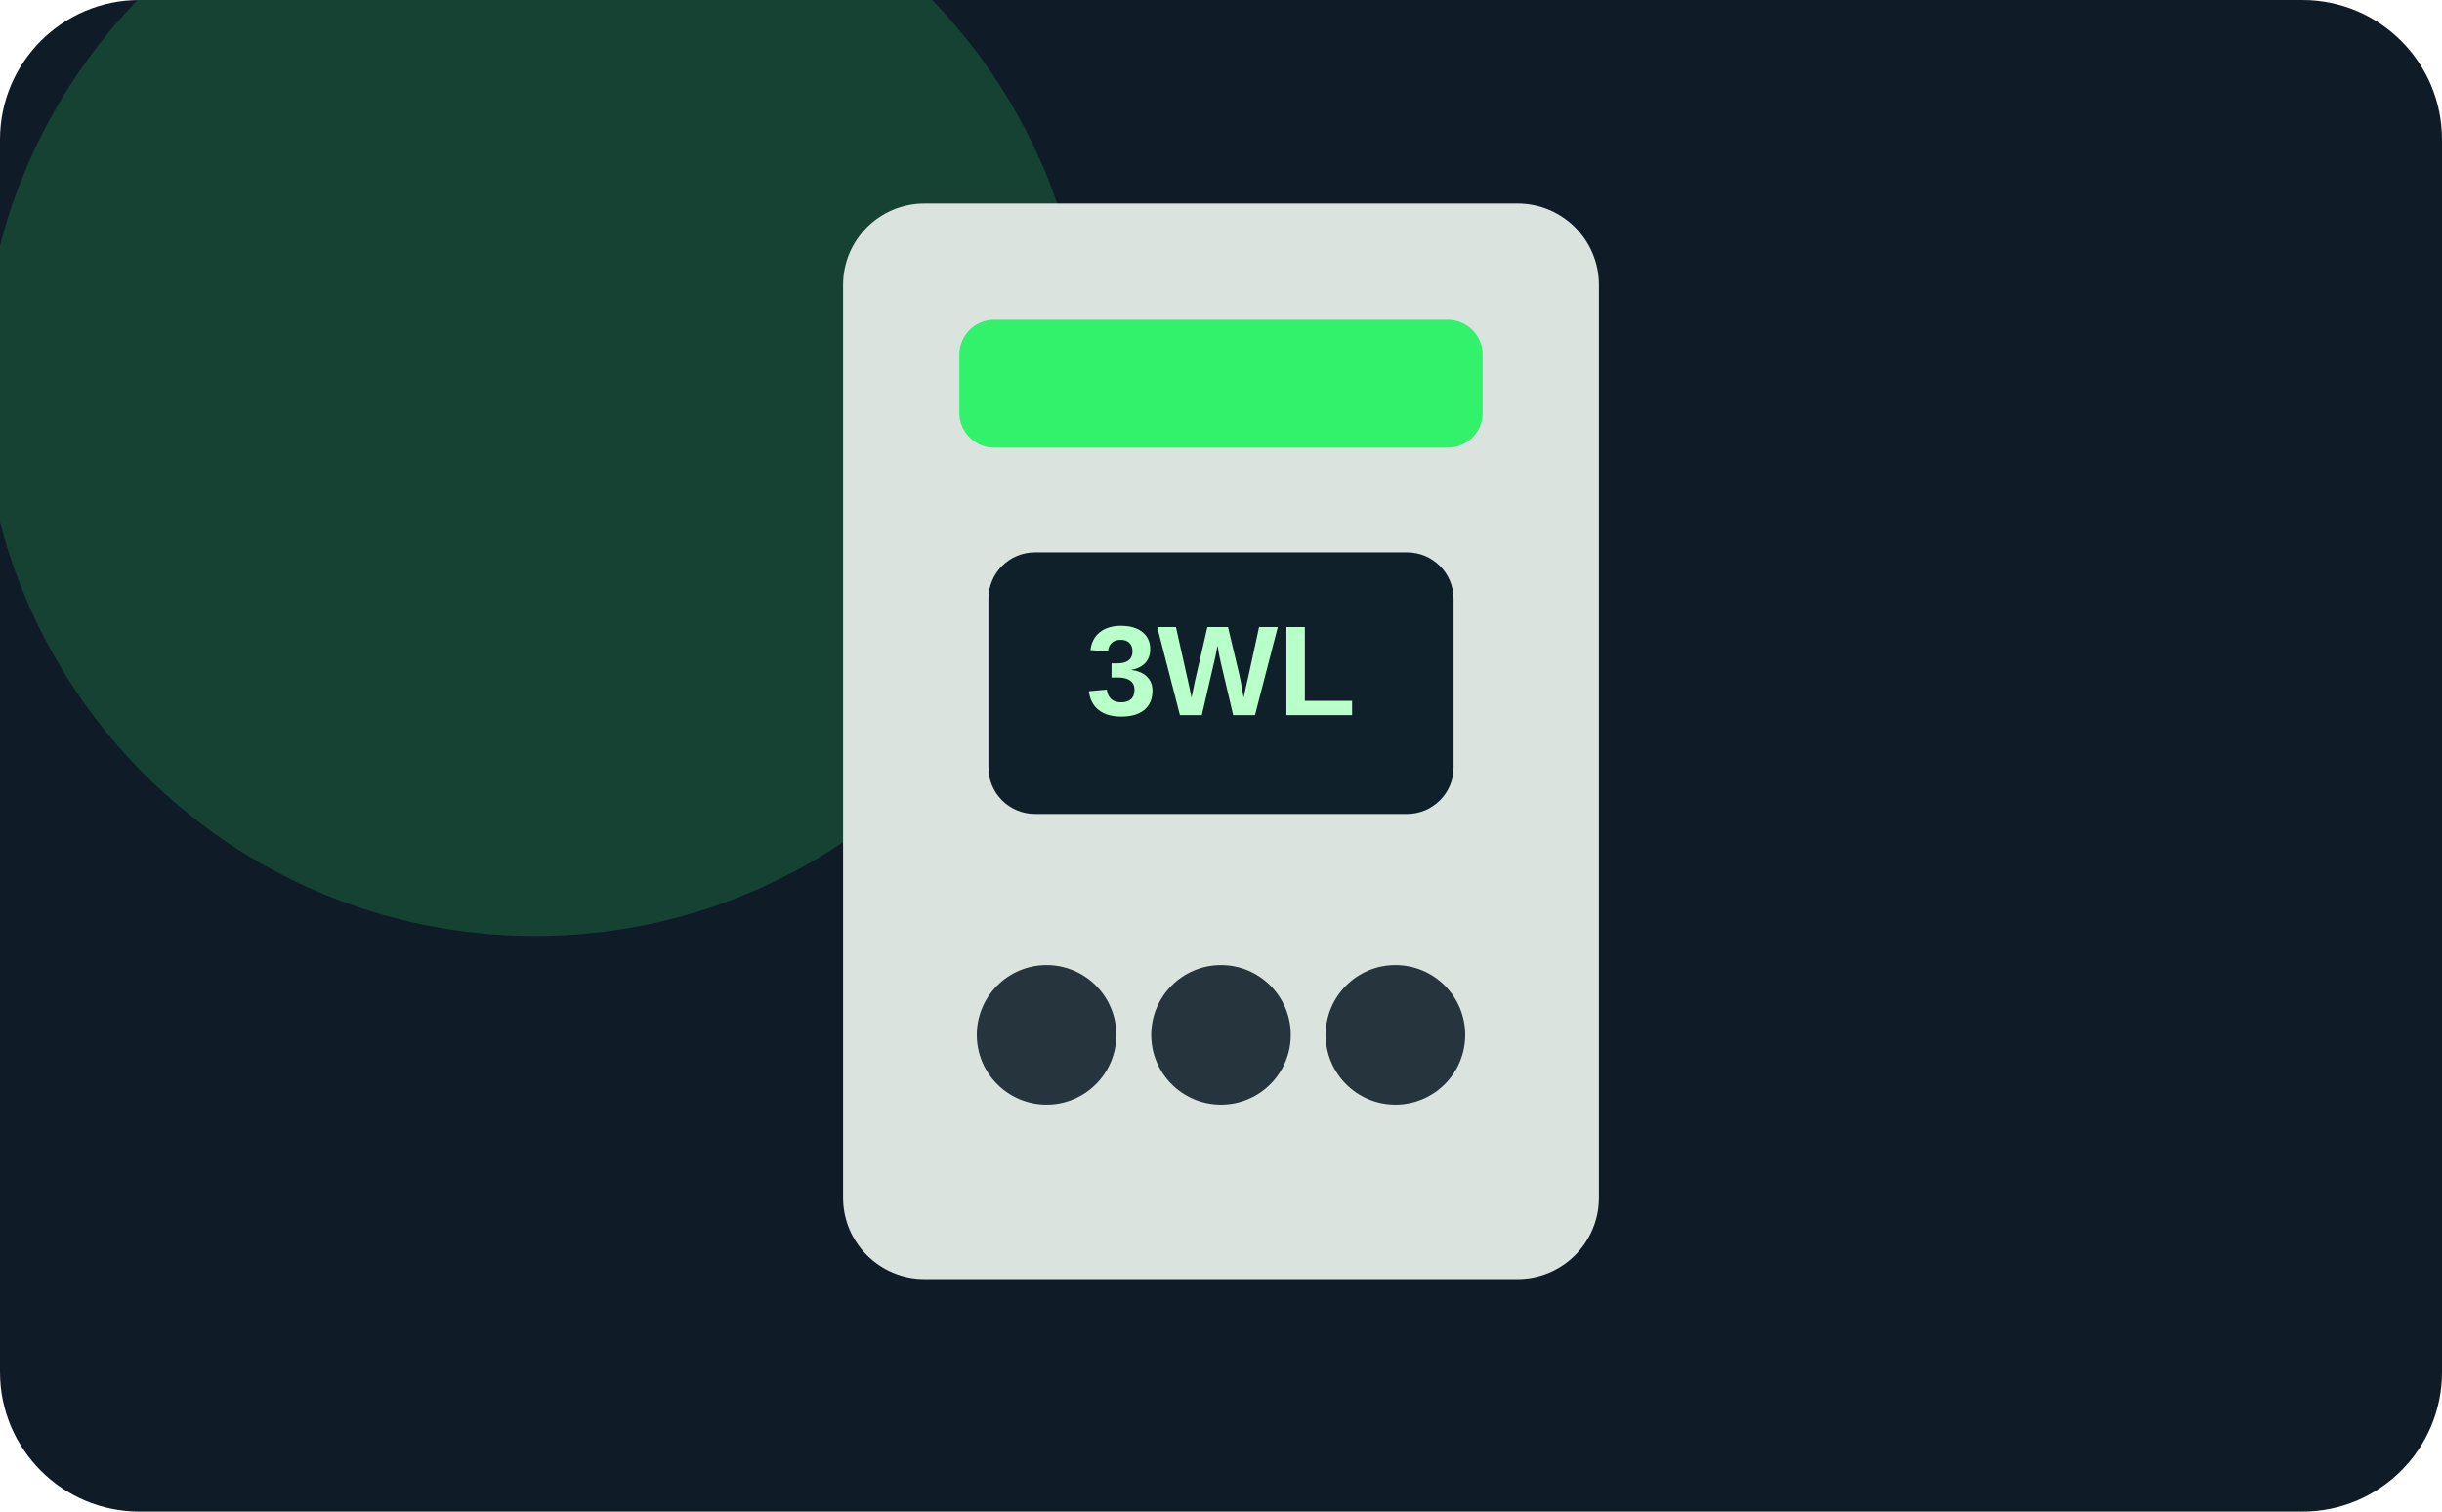
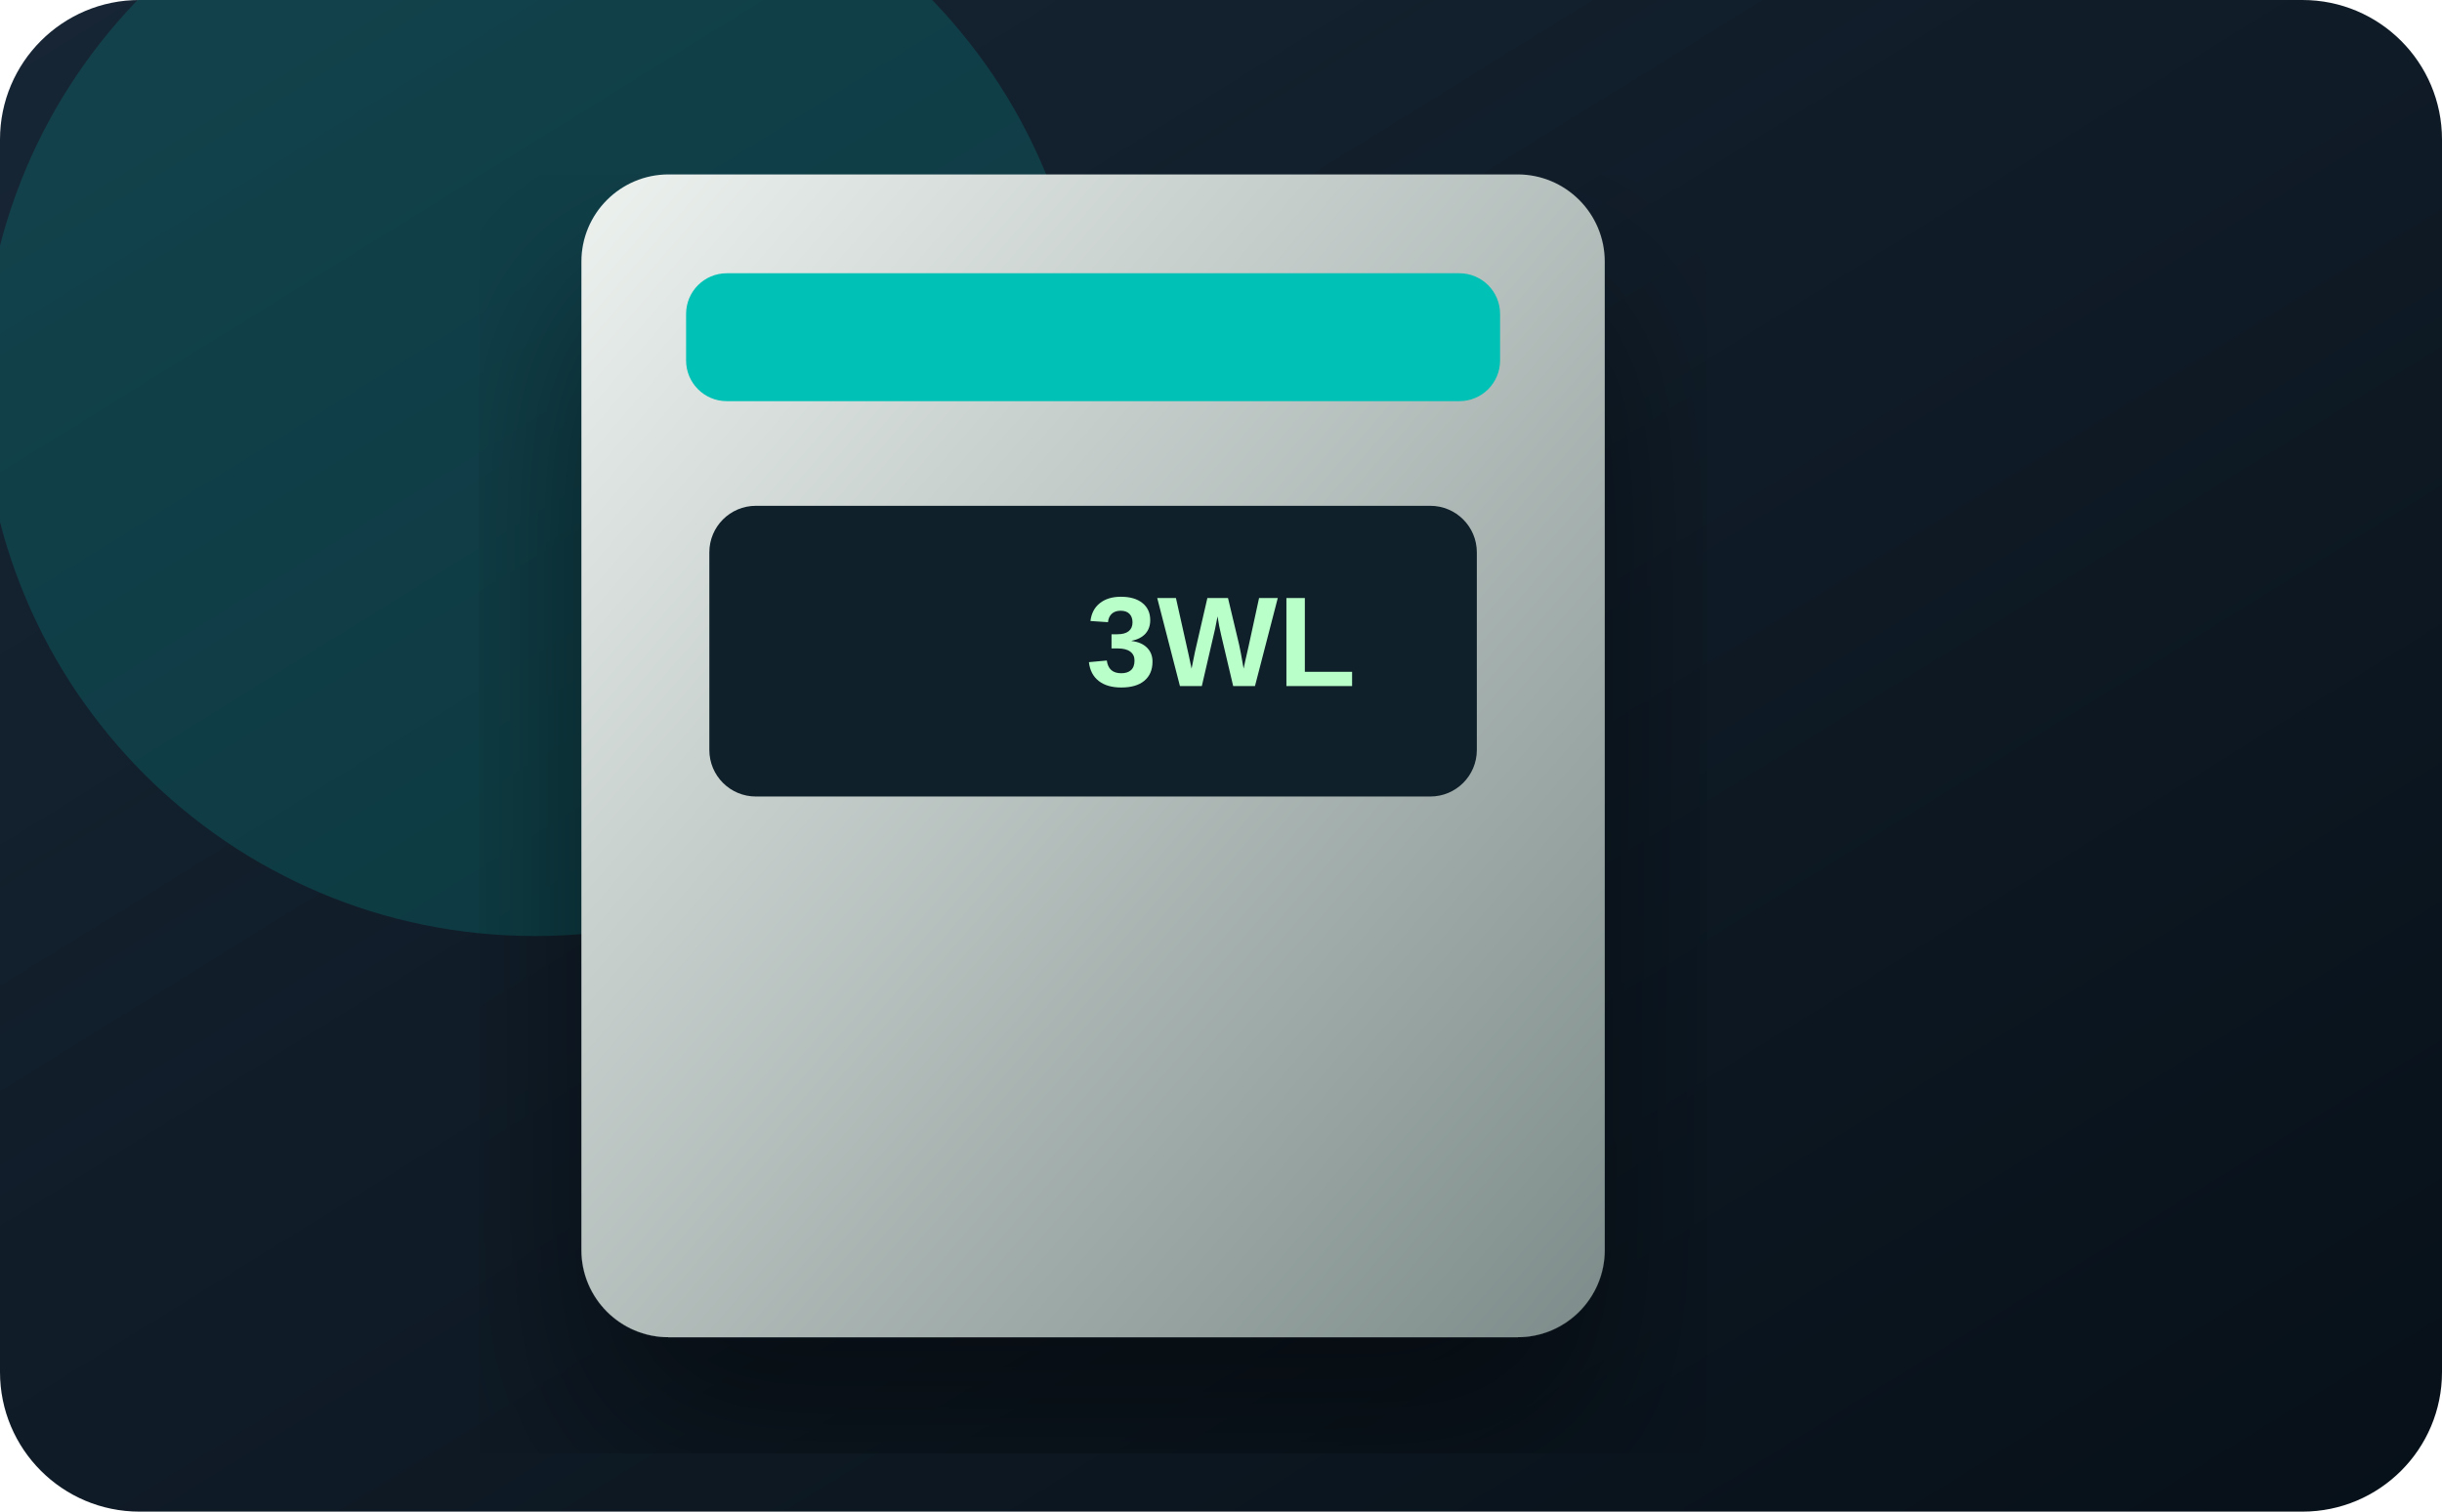
<svg xmlns="http://www.w3.org/2000/svg" width="420" height="260" viewBox="0 0 420 260">
-   <rect width="420" height="260" rx="24" fill="#0f1b27" />
-   <circle cx="92" cy="66" r="95" fill="#31f26a" opacity=".18" />
-   <rect x="145" y="35" width="130" height="185" rx="14" fill="#dbe3df" />
-   <rect x="165" y="55" width="90" height="22" rx="6" fill="#31f26a" />
-   <rect x="170" y="95" width="80" height="45" rx="8" fill="#10202a" />
-   <text x="210" y="123" fill="#b9ffc9" font-family="Arial" font-size="22" font-weight="700" text-anchor="middle">3WL</text>
-   <circle cx="180" cy="178" r="12" fill="#26343d" />
-   <circle cx="210" cy="178" r="12" fill="#26343d" />
-   <circle cx="240" cy="178" r="12" fill="#26343d" />
+   <defs>
+     <linearGradient id="bg" x1="0" x2="1" y1="0" y2="1">
+       <stop offset="0" stop-color="#172635" />
+       <stop offset="1" stop-color="#071018" />
+     </linearGradient>
+     <linearGradient id="body" x1="0" x2="1" y1="0" y2="1">
+       <stop offset="0" stop-color="#edf2ef" />
+       <stop offset="1" stop-color="#7d8c8a" />
+     </linearGradient>
+     <filter id="s">
+       <feDropShadow dx="0" dy="20" stdDeviation="16" flood-color="#000" flood-opacity=".45" />
+     </filter>
+   </defs>
+   <rect width="420" height="260" rx="24" fill="url(#bg)" />
+   <circle cx="92" cy="66" r="95" fill="#00c1b5" opacity=".18" />
+   <rect x="100" y="30" width="176" height="200" rx="15" fill="url(#body)" filter="url(#s)" />
+   <rect x="118" y="47" width="140" height="22" rx="7" fill="#00c1b5" />
+   <rect x="122" y="87" width="132" height="50" rx="8" fill="#0f202a" />
+   <text x="210" y="118" fill="#b9ffc9" font-family="Arial" font-size="22" font-weight="700" text-anchor="middle">3WL</text>
</svg>
